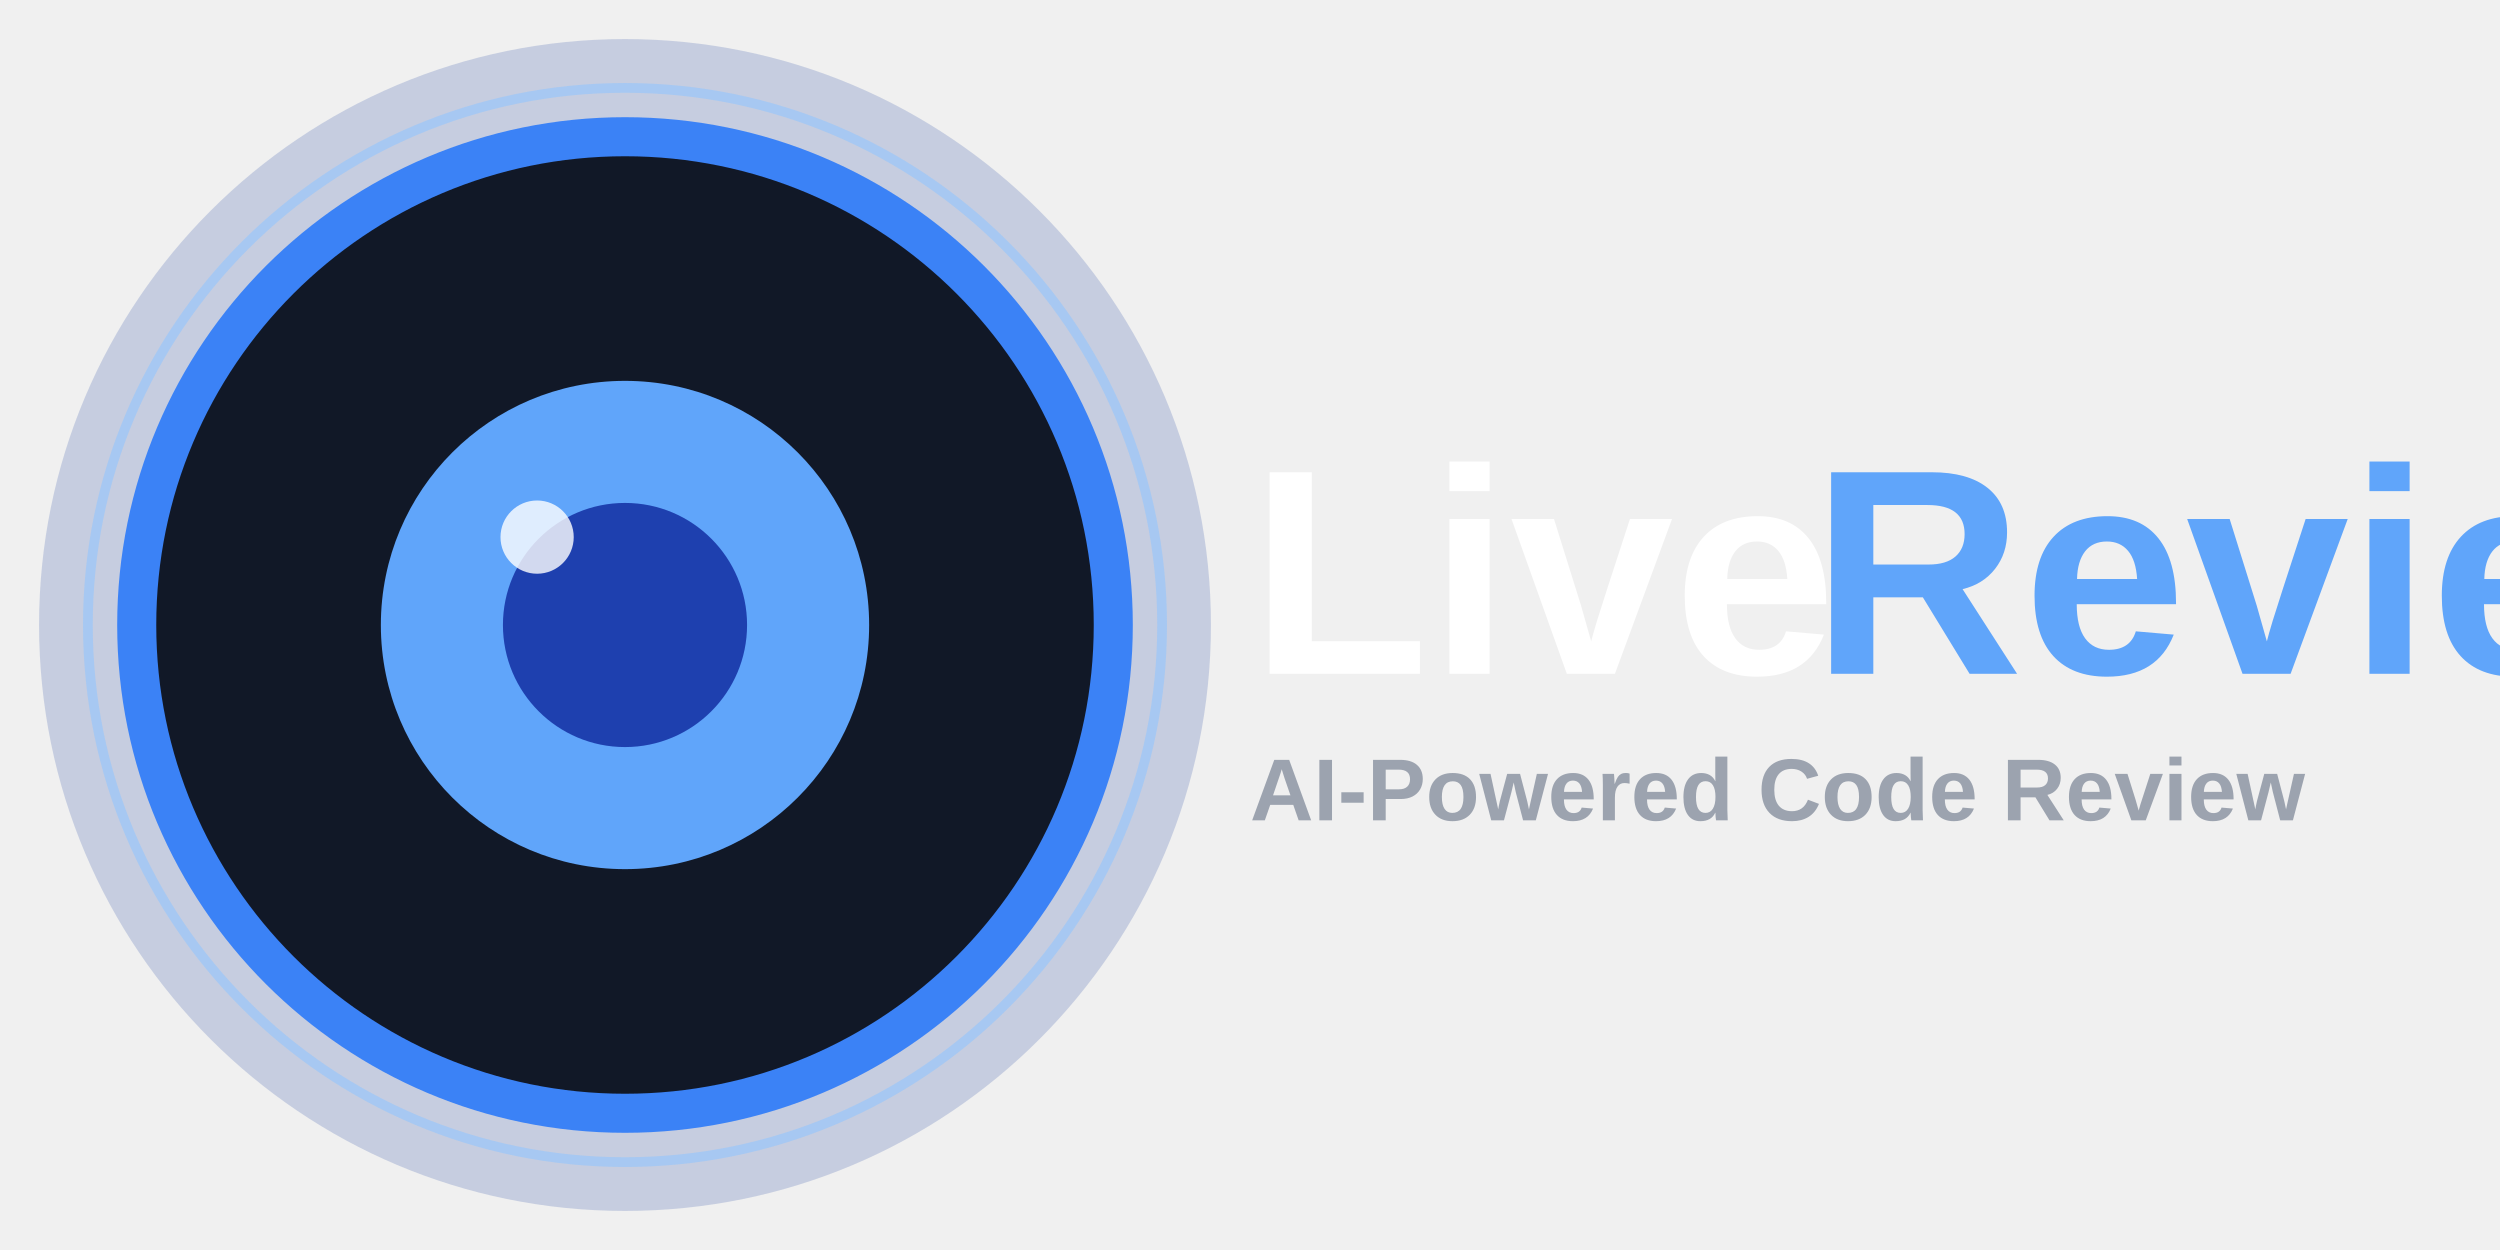
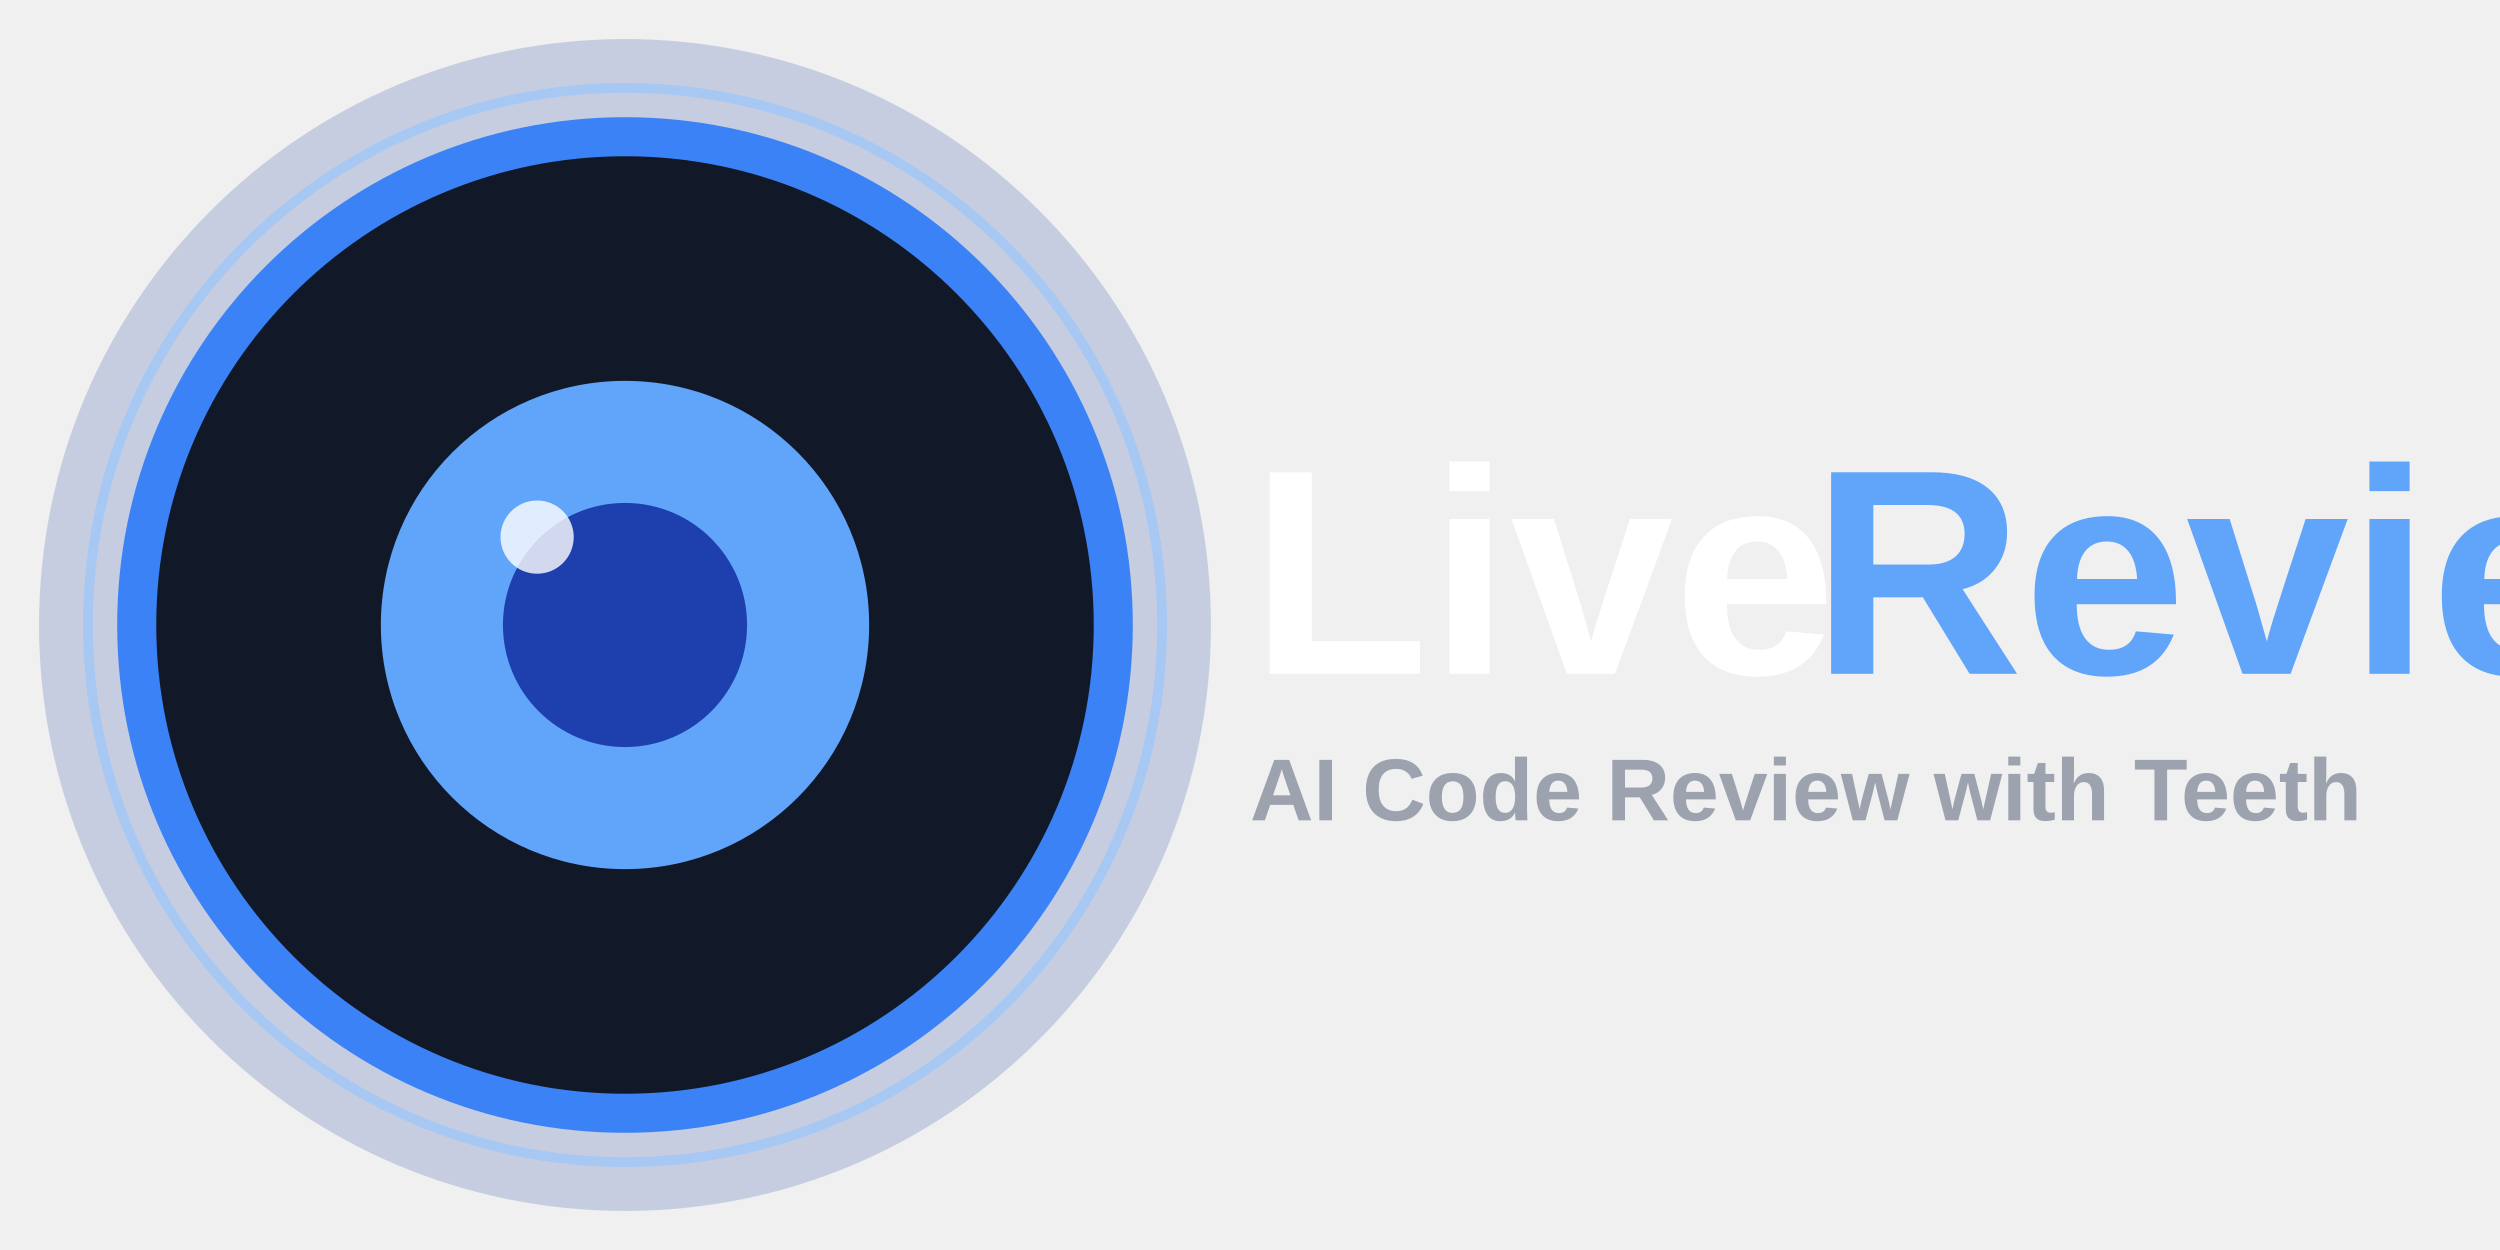
<svg xmlns="http://www.w3.org/2000/svg" width="1024" height="512" viewBox="0 0 1024 512" fill="none">
  <circle cx="256" cy="256" r="240" fill="#1E429F" opacity="0.2" />
  <circle cx="256" cy="256" r="200" fill="#111827" />
  <circle cx="256" cy="256" r="200" stroke="#3B82F6" stroke-width="16" />
  <circle cx="256" cy="256" r="100" fill="#60A5FA" />
  <circle cx="256" cy="256" r="50" fill="#1E40AF" />
  <path d="M235 220C235 228.284 228.284 235 220 235C211.716 235 205 228.284 205 220C205 211.716 211.716 205 220 205C228.284 205 235 211.716 235 220Z" fill="white" opacity="0.8" />
  <circle cx="256" cy="256" r="220" stroke="#93C5FD" stroke-width="4" opacity="0.6" />
  <g transform="translate(512, 256)" font-family="Arial, sans-serif" font-weight="bold">
    <text x="0" y="20" font-size="120" fill="white">Live</text>
    <text x="230" y="20" font-size="120" fill="#60A5FA">Review</text>
-     <text x="0" y="80" font-size="36" fill="#9CA3AF">AI-Powered Code Review</text>
+     <text x="0" y="80" font-size="36" fill="#9CA3AF">AI Code Review with Teeth</text>
  </g>
</svg>
